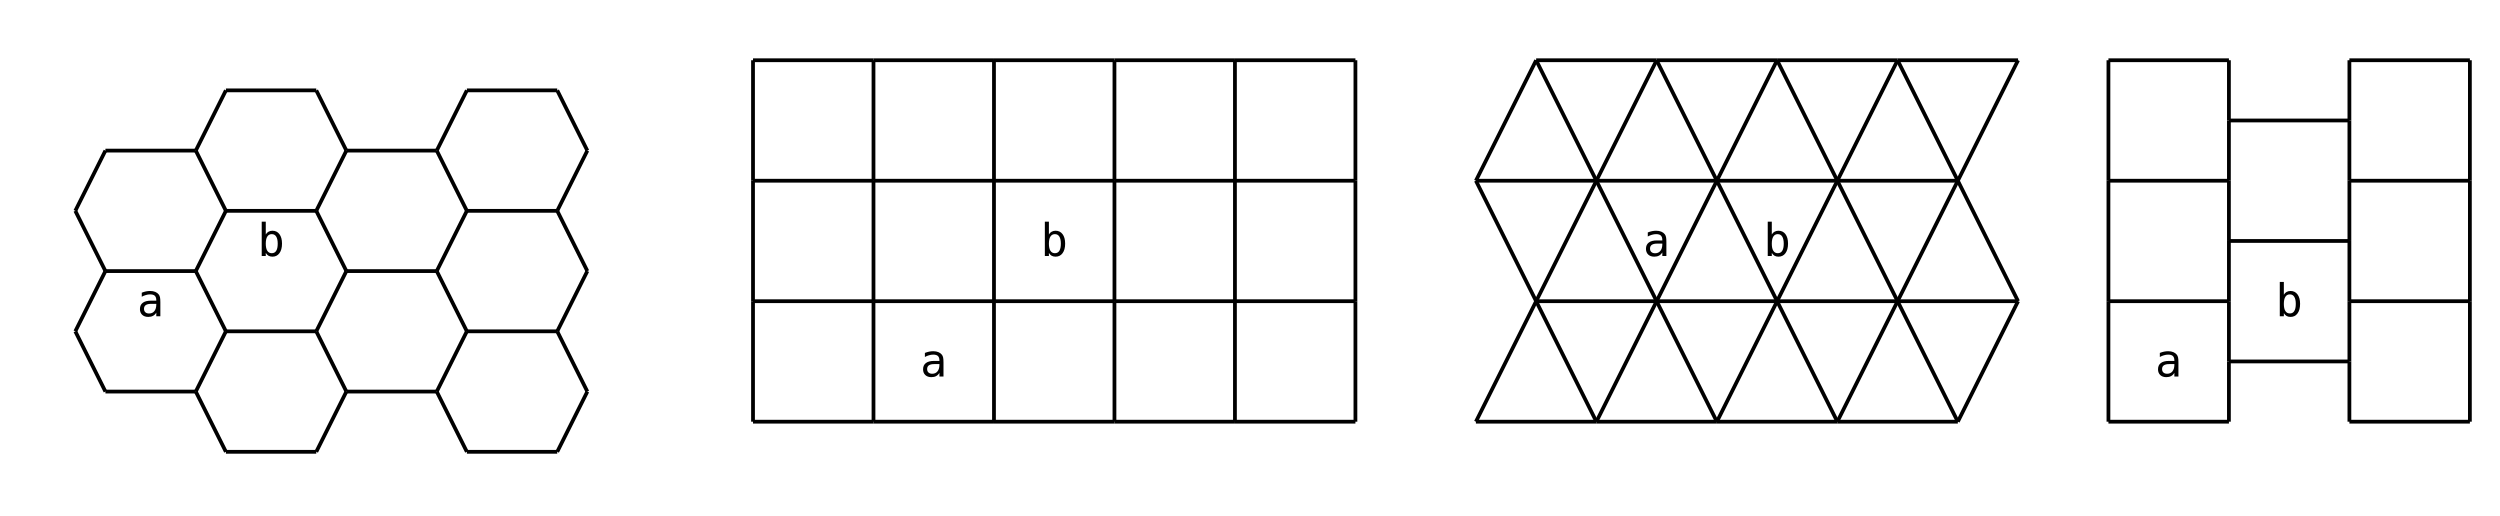
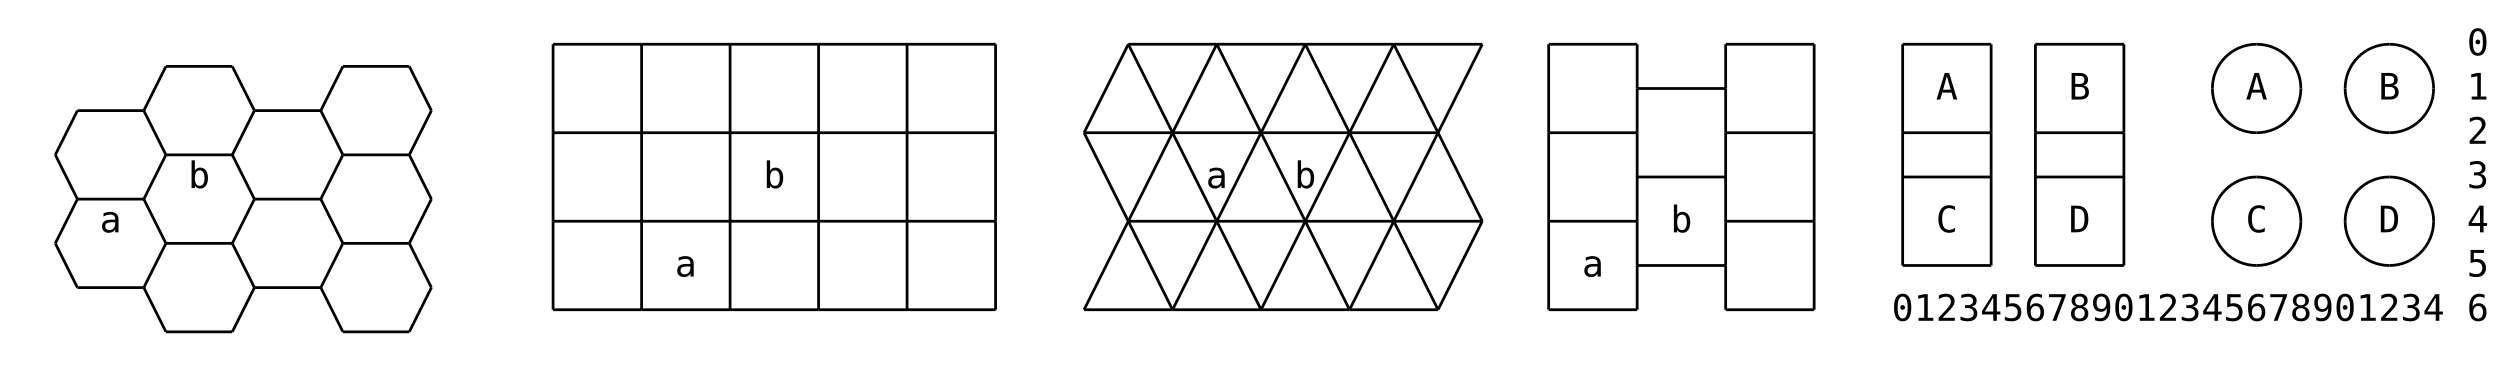
- <svg xmlns="http://www.w3.org/2000/svg" version="1.1" height="137" width="664" font-family="Menlo,Lucida Console,monospace">
+ <svg xmlns="http://www.w3.org/2000/svg" version="1.1" height="137" width="904" fill="currentColor" font-family="monospace" font-size="1.1em" text-anchor="middle">
  <style type="text/css">
svg {
-    color: #000000;
+     color: #000000;
+     stroke: currentColor;
+ }
+ text {
+     stroke: none;
+ }
+ path {
+     fill: none;
}
@media (prefers-color-scheme: dark) {
-    svg {
+     svg {
+       color-scheme: dark;
      color: #FFFFFF;
-    }
+     }
}
</style>
  <g transform="translate(8,16)">
-     <path d="M 192,0 L 224,0" fill="none" stroke="currentColor" />
-     <path d="M 224,0 L 256,0" fill="none" stroke="currentColor" />
-     <path d="M 256,0 L 288,0" fill="none" stroke="currentColor" />
-     <path d="M 288,0 L 320,0" fill="none" stroke="currentColor" />
-     <path d="M 320,0 L 352,0" fill="none" stroke="currentColor" />
-     <path d="M 400,0 L 432,0" fill="none" stroke="currentColor" />
-     <path d="M 432,0 L 464,0" fill="none" stroke="currentColor" />
-     <path d="M 464,0 L 496,0" fill="none" stroke="currentColor" />
-     <path d="M 496,0 L 528,0" fill="none" stroke="currentColor" />
-     <path d="M 552,0 L 584,0" fill="none" stroke="currentColor" />
-     <path d="M 616,0 L 648,0" fill="none" stroke="currentColor" />
-     <path d="M 584,16 L 616,16" fill="none" stroke="currentColor" />
-     <path d="M 192,32 L 224,32" fill="none" stroke="currentColor" />
-     <path d="M 224,32 L 256,32" fill="none" stroke="currentColor" />
-     <path d="M 256,32 L 288,32" fill="none" stroke="currentColor" />
-     <path d="M 288,32 L 320,32" fill="none" stroke="currentColor" />
-     <path d="M 320,32 L 352,32" fill="none" stroke="currentColor" />
-     <path d="M 384,32 L 416,32" fill="none" stroke="currentColor" />
-     <path d="M 416,32 L 448,32" fill="none" stroke="currentColor" />
-     <path d="M 448,32 L 480,32" fill="none" stroke="currentColor" />
-     <path d="M 480,32 L 512,32" fill="none" stroke="currentColor" />
-     <path d="M 552,32 L 584,32" fill="none" stroke="currentColor" />
-     <path d="M 616,32 L 648,32" fill="none" stroke="currentColor" />
-     <path d="M 584,48 L 616,48" fill="none" stroke="currentColor" />
-     <path d="M 192,64 L 224,64" fill="none" stroke="currentColor" />
-     <path d="M 224,64 L 256,64" fill="none" stroke="currentColor" />
-     <path d="M 256,64 L 288,64" fill="none" stroke="currentColor" />
-     <path d="M 288,64 L 320,64" fill="none" stroke="currentColor" />
-     <path d="M 320,64 L 352,64" fill="none" stroke="currentColor" />
-     <path d="M 400,64 L 432,64" fill="none" stroke="currentColor" />
-     <path d="M 432,64 L 464,64" fill="none" stroke="currentColor" />
-     <path d="M 464,64 L 496,64" fill="none" stroke="currentColor" />
-     <path d="M 496,64 L 528,64" fill="none" stroke="currentColor" />
-     <path d="M 552,64 L 584,64" fill="none" stroke="currentColor" />
-     <path d="M 616,64 L 648,64" fill="none" stroke="currentColor" />
-     <path d="M 584,80 L 616,80" fill="none" stroke="currentColor" />
-     <path d="M 192,96 L 224,96" fill="none" stroke="currentColor" />
-     <path d="M 224,96 L 256,96" fill="none" stroke="currentColor" />
-     <path d="M 256,96 L 288,96" fill="none" stroke="currentColor" />
-     <path d="M 288,96 L 320,96" fill="none" stroke="currentColor" />
-     <path d="M 320,96 L 352,96" fill="none" stroke="currentColor" />
-     <path d="M 384,96 L 416,96" fill="none" stroke="currentColor" />
-     <path d="M 416,96 L 448,96" fill="none" stroke="currentColor" />
-     <path d="M 448,96 L 480,96" fill="none" stroke="currentColor" />
-     <path d="M 480,96 L 512,96" fill="none" stroke="currentColor" />
-     <path d="M 552,96 L 584,96" fill="none" stroke="currentColor" />
-     <path d="M 616,96 L 648,96" fill="none" stroke="currentColor" />
-     <path d="M 52,8 L 76,8" fill="none" stroke="currentColor" />
-     <path d="M 116,8 L 140,8" fill="none" stroke="currentColor" />
-     <path d="M 20,24 L 44,24" fill="none" stroke="currentColor" />
-     <path d="M 84,24 L 108,24" fill="none" stroke="currentColor" />
-     <path d="M 52,40 L 76,40" fill="none" stroke="currentColor" />
-     <path d="M 116,40 L 140,40" fill="none" stroke="currentColor" />
-     <path d="M 20,56 L 44,56" fill="none" stroke="currentColor" />
-     <path d="M 84,56 L 108,56" fill="none" stroke="currentColor" />
-     <path d="M 52,72 L 76,72" fill="none" stroke="currentColor" />
-     <path d="M 116,72 L 140,72" fill="none" stroke="currentColor" />
-     <path d="M 20,88 L 44,88" fill="none" stroke="currentColor" />
-     <path d="M 84,88 L 108,88" fill="none" stroke="currentColor" />
-     <path d="M 52,104 L 76,104" fill="none" stroke="currentColor" />
-     <path d="M 116,104 L 140,104" fill="none" stroke="currentColor" />
-     <path d="M 192,0 L 192,32" fill="none" stroke="currentColor" />
-     <path d="M 192,32 L 192,64" fill="none" stroke="currentColor" />
-     <path d="M 192,64 L 192,96" fill="none" stroke="currentColor" />
-     <path d="M 224,0 L 224,32" fill="none" stroke="currentColor" />
-     <path d="M 224,32 L 224,64" fill="none" stroke="currentColor" />
-     <path d="M 224,64 L 224,96" fill="none" stroke="currentColor" />
-     <path d="M 256,0 L 256,32" fill="none" stroke="currentColor" />
-     <path d="M 256,32 L 256,64" fill="none" stroke="currentColor" />
-     <path d="M 256,64 L 256,96" fill="none" stroke="currentColor" />
-     <path d="M 288,0 L 288,32" fill="none" stroke="currentColor" />
-     <path d="M 288,32 L 288,64" fill="none" stroke="currentColor" />
-     <path d="M 288,64 L 288,96" fill="none" stroke="currentColor" />
-     <path d="M 320,0 L 320,32" fill="none" stroke="currentColor" />
-     <path d="M 320,32 L 320,64" fill="none" stroke="currentColor" />
-     <path d="M 320,64 L 320,96" fill="none" stroke="currentColor" />
-     <path d="M 352,0 L 352,32" fill="none" stroke="currentColor" />
-     <path d="M 352,32 L 352,64" fill="none" stroke="currentColor" />
-     <path d="M 352,64 L 352,96" fill="none" stroke="currentColor" />
-     <path d="M 552,0 L 552,32" fill="none" stroke="currentColor" />
-     <path d="M 552,32 L 552,64" fill="none" stroke="currentColor" />
-     <path d="M 552,64 L 552,96" fill="none" stroke="currentColor" />
-     <path d="M 584,0 L 584,16" fill="none" stroke="currentColor" />
-     <path d="M 584,16 L 584,32" fill="none" stroke="currentColor" />
-     <path d="M 584,32 L 584,48" fill="none" stroke="currentColor" />
-     <path d="M 584,48 L 584,64" fill="none" stroke="currentColor" />
-     <path d="M 584,64 L 584,80" fill="none" stroke="currentColor" />
-     <path d="M 584,80 L 584,96" fill="none" stroke="currentColor" />
-     <path d="M 616,0 L 616,16" fill="none" stroke="currentColor" />
-     <path d="M 616,16 L 616,32" fill="none" stroke="currentColor" />
-     <path d="M 616,32 L 616,48" fill="none" stroke="currentColor" />
-     <path d="M 616,48 L 616,64" fill="none" stroke="currentColor" />
-     <path d="M 616,64 L 616,80" fill="none" stroke="currentColor" />
-     <path d="M 616,80 L 616,96" fill="none" stroke="currentColor" />
-     <path d="M 648,0 L 648,32" fill="none" stroke="currentColor" />
-     <path d="M 648,32 L 648,64" fill="none" stroke="currentColor" />
-     <path d="M 648,64 L 648,96" fill="none" stroke="currentColor" />
-     <path d="M 12,40 L 20,24" fill="none" stroke="currentColor" />
-     <path d="M 12,72 L 20,56" fill="none" stroke="currentColor" />
-     <path d="M 44,24 L 52,8" fill="none" stroke="currentColor" />
-     <path d="M 44,56 L 52,40" fill="none" stroke="currentColor" />
-     <path d="M 44,88 L 52,72" fill="none" stroke="currentColor" />
-     <path d="M 76,40 L 84,24" fill="none" stroke="currentColor" />
-     <path d="M 76,72 L 84,56" fill="none" stroke="currentColor" />
-     <path d="M 108,24 L 116,8" fill="none" stroke="currentColor" />
-     <path d="M 76,104 L 84,88" fill="none" stroke="currentColor" />
-     <path d="M 108,56 L 116,40" fill="none" stroke="currentColor" />
-     <path d="M 108,88 L 116,72" fill="none" stroke="currentColor" />
-     <path d="M 140,40 L 148,24" fill="none" stroke="currentColor" />
-     <path d="M 140,72 L 148,56" fill="none" stroke="currentColor" />
-     <path d="M 140,104 L 148,88" fill="none" stroke="currentColor" />
-     <path d="M 384,32 L 400,0" fill="none" stroke="currentColor" />
-     <path d="M 384,96 L 400,64" fill="none" stroke="currentColor" />
-     <path d="M 400,64 L 416,32" fill="none" stroke="currentColor" />
-     <path d="M 416,32 L 432,0" fill="none" stroke="currentColor" />
-     <path d="M 416,96 L 432,64" fill="none" stroke="currentColor" />
-     <path d="M 432,64 L 448,32" fill="none" stroke="currentColor" />
-     <path d="M 448,32 L 464,0" fill="none" stroke="currentColor" />
-     <path d="M 448,96 L 464,64" fill="none" stroke="currentColor" />
-     <path d="M 464,64 L 480,32" fill="none" stroke="currentColor" />
-     <path d="M 480,32 L 496,0" fill="none" stroke="currentColor" />
-     <path d="M 480,96 L 496,64" fill="none" stroke="currentColor" />
-     <path d="M 496,64 L 512,32" fill="none" stroke="currentColor" />
-     <path d="M 512,32 L 528,0" fill="none" stroke="currentColor" />
-     <path d="M 512,96 L 528,64" fill="none" stroke="currentColor" />
-     <path d="M 12,72 L 20,88" fill="none" stroke="currentColor" />
-     <path d="M 12,40 L 20,56" fill="none" stroke="currentColor" />
-     <path d="M 44,88 L 52,104" fill="none" stroke="currentColor" />
-     <path d="M 44,56 L 52,72" fill="none" stroke="currentColor" />
-     <path d="M 44,24 L 52,40" fill="none" stroke="currentColor" />
-     <path d="M 76,72 L 84,88" fill="none" stroke="currentColor" />
-     <path d="M 76,40 L 84,56" fill="none" stroke="currentColor" />
-     <path d="M 108,88 L 116,104" fill="none" stroke="currentColor" />
-     <path d="M 76,8 L 84,24" fill="none" stroke="currentColor" />
-     <path d="M 108,56 L 116,72" fill="none" stroke="currentColor" />
-     <path d="M 108,24 L 116,40" fill="none" stroke="currentColor" />
-     <path d="M 140,72 L 148,88" fill="none" stroke="currentColor" />
-     <path d="M 140,40 L 148,56" fill="none" stroke="currentColor" />
-     <path d="M 140,8 L 148,24" fill="none" stroke="currentColor" />
-     <path d="M 384,32 L 400,64" fill="none" stroke="currentColor" />
-     <path d="M 400,64 L 416,96" fill="none" stroke="currentColor" />
-     <path d="M 400,0 L 416,32" fill="none" stroke="currentColor" />
-     <path d="M 416,32 L 432,64" fill="none" stroke="currentColor" />
-     <path d="M 432,64 L 448,96" fill="none" stroke="currentColor" />
-     <path d="M 432,0 L 448,32" fill="none" stroke="currentColor" />
-     <path d="M 448,32 L 464,64" fill="none" stroke="currentColor" />
-     <path d="M 464,64 L 480,96" fill="none" stroke="currentColor" />
-     <path d="M 464,0 L 480,32" fill="none" stroke="currentColor" />
-     <path d="M 480,32 L 496,64" fill="none" stroke="currentColor" />
-     <path d="M 496,64 L 512,96" fill="none" stroke="currentColor" />
-     <path d="M 496,0 L 512,32" fill="none" stroke="currentColor" />
-     <path d="M 512,32 L 528,64" fill="none" stroke="currentColor" />
-     <style>
-   text {
-        text-anchor: middle;
-        font-family: "Menlo","Lucida Console","monospace";
-        fill: currentColor;
-        font-size: 1em;
-   }
- </style>
+     <path d="M 192,0 L 224,0" />
+     <path d="M 224,0 L 256,0" />
+     <path d="M 256,0 L 288,0" />
+     <path d="M 288,0 L 320,0" />
+     <path d="M 320,0 L 352,0" />
+     <path d="M 400,0 L 432,0" />
+     <path d="M 432,0 L 464,0" />
+     <path d="M 464,0 L 496,0" />
+     <path d="M 496,0 L 528,0" />
+     <path d="M 552,0 L 584,0" />
+     <path d="M 616,0 L 648,0" />
+     <path d="M 680,0 L 712,0" />
+     <path d="M 728,0 L 760,0" />
+     <path d="M 584,16 L 616,16" />
+     <path d="M 192,32 L 224,32" />
+     <path d="M 224,32 L 256,32" />
+     <path d="M 256,32 L 288,32" />
+     <path d="M 288,32 L 320,32" />
+     <path d="M 320,32 L 352,32" />
+     <path d="M 384,32 L 416,32" />
+     <path d="M 416,32 L 448,32" />
+     <path d="M 448,32 L 480,32" />
+     <path d="M 480,32 L 512,32" />
+     <path d="M 552,32 L 584,32" />
+     <path d="M 616,32 L 648,32" />
+     <path d="M 680,32 L 712,32" />
+     <path d="M 728,32 L 760,32" />
+     <path d="M 584,48 L 616,48" />
+     <path d="M 680,48 L 712,48" />
+     <path d="M 728,48 L 760,48" />
+     <path d="M 192,64 L 224,64" />
+     <path d="M 224,64 L 256,64" />
+     <path d="M 256,64 L 288,64" />
+     <path d="M 288,64 L 320,64" />
+     <path d="M 320,64 L 352,64" />
+     <path d="M 400,64 L 432,64" />
+     <path d="M 432,64 L 464,64" />
+     <path d="M 464,64 L 496,64" />
+     <path d="M 496,64 L 528,64" />
+     <path d="M 552,64 L 584,64" />
+     <path d="M 616,64 L 648,64" />
+     <path d="M 584,80 L 616,80" />
+     <path d="M 680,80 L 712,80" />
+     <path d="M 728,80 L 760,80" />
+     <path d="M 192,96 L 224,96" />
+     <path d="M 224,96 L 256,96" />
+     <path d="M 256,96 L 288,96" />
+     <path d="M 288,96 L 320,96" />
+     <path d="M 320,96 L 352,96" />
+     <path d="M 384,96 L 416,96" />
+     <path d="M 416,96 L 448,96" />
+     <path d="M 448,96 L 480,96" />
+     <path d="M 480,96 L 512,96" />
+     <path d="M 552,96 L 584,96" />
+     <path d="M 616,96 L 648,96" />
+     <path d="M 52,8 L 76,8" />
+     <path d="M 116,8 L 140,8" />
+     <path d="M 20,24 L 44,24" />
+     <path d="M 84,24 L 108,24" />
+     <path d="M 52,40 L 76,40" />
+     <path d="M 116,40 L 140,40" />
+     <path d="M 20,56 L 44,56" />
+     <path d="M 84,56 L 108,56" />
+     <path d="M 52,72 L 76,72" />
+     <path d="M 116,72 L 140,72" />
+     <path d="M 20,88 L 44,88" />
+     <path d="M 84,88 L 108,88" />
+     <path d="M 52,104 L 76,104" />
+     <path d="M 116,104 L 140,104" />
+     <path d="M 192,0 L 192,32" />
+     <path d="M 192,32 L 192,64" />
+     <path d="M 192,64 L 192,96" />
+     <path d="M 224,0 L 224,32" />
+     <path d="M 224,32 L 224,64" />
+     <path d="M 224,64 L 224,96" />
+     <path d="M 256,0 L 256,32" />
+     <path d="M 256,32 L 256,64" />
+     <path d="M 256,64 L 256,96" />
+     <path d="M 288,0 L 288,32" />
+     <path d="M 288,32 L 288,64" />
+     <path d="M 288,64 L 288,96" />
+     <path d="M 320,0 L 320,32" />
+     <path d="M 320,32 L 320,64" />
+     <path d="M 320,64 L 320,96" />
+     <path d="M 352,0 L 352,32" />
+     <path d="M 352,32 L 352,64" />
+     <path d="M 352,64 L 352,96" />
+     <path d="M 552,0 L 552,32" />
+     <path d="M 552,32 L 552,64" />
+     <path d="M 552,64 L 552,96" />
+     <path d="M 584,0 L 584,16" />
+     <path d="M 584,16 L 584,32" />
+     <path d="M 584,32 L 584,48" />
+     <path d="M 584,48 L 584,64" />
+     <path d="M 584,64 L 584,80" />
+     <path d="M 584,80 L 584,96" />
+     <path d="M 616,0 L 616,16" />
+     <path d="M 616,16 L 616,32" />
+     <path d="M 616,32 L 616,48" />
+     <path d="M 616,48 L 616,64" />
+     <path d="M 616,64 L 616,80" />
+     <path d="M 616,80 L 616,96" />
+     <path d="M 648,0 L 648,32" />
+     <path d="M 648,32 L 648,64" />
+     <path d="M 648,64 L 648,96" />
+     <path d="M 680,0 L 680,32" />
+     <path d="M 680,32 L 680,48" />
+     <path d="M 680,48 L 680,80" />
+     <path d="M 712,0 L 712,32" />
+     <path d="M 712,32 L 712,48" />
+     <path d="M 712,48 L 712,80" />
+     <path d="M 728,0 L 728,32" />
+     <path d="M 728,32 L 728,48" />
+     <path d="M 728,48 L 728,80" />
+     <path d="M 760,0 L 760,32" />
+     <path d="M 760,32 L 760,48" />
+     <path d="M 760,48 L 760,80" />
+     <path d="M 12,40 L 20,24" />
+     <path d="M 12,72 L 20,56" />
+     <path d="M 44,24 L 52,8" />
+     <path d="M 44,56 L 52,40" />
+     <path d="M 44,88 L 52,72" />
+     <path d="M 76,40 L 84,24" />
+     <path d="M 76,72 L 84,56" />
+     <path d="M 108,24 L 116,8" />
+     <path d="M 76,104 L 84,88" />
+     <path d="M 108,56 L 116,40" />
+     <path d="M 108,88 L 116,72" />
+     <path d="M 140,40 L 148,24" />
+     <path d="M 140,72 L 148,56" />
+     <path d="M 140,104 L 148,88" />
+     <path d="M 384,32 L 400,0" />
+     <path d="M 384,96 L 400,64" />
+     <path d="M 400,64 L 416,32" />
+     <path d="M 416,32 L 432,0" />
+     <path d="M 416,96 L 432,64" />
+     <path d="M 432,64 L 448,32" />
+     <path d="M 448,32 L 464,0" />
+     <path d="M 448,96 L 464,64" />
+     <path d="M 464,64 L 480,32" />
+     <path d="M 480,32 L 496,0" />
+     <path d="M 480,96 L 496,64" />
+     <path d="M 496,64 L 512,32" />
+     <path d="M 512,32 L 528,0" />
+     <path d="M 512,96 L 528,64" />
+     <path d="M 12,72 L 20,88" />
+     <path d="M 12,40 L 20,56" />
+     <path d="M 44,88 L 52,104" />
+     <path d="M 44,56 L 52,72" />
+     <path d="M 44,24 L 52,40" />
+     <path d="M 76,72 L 84,88" />
+     <path d="M 76,40 L 84,56" />
+     <path d="M 108,88 L 116,104" />
+     <path d="M 76,8 L 84,24" />
+     <path d="M 108,56 L 116,72" />
+     <path d="M 108,24 L 116,40" />
+     <path d="M 140,72 L 148,88" />
+     <path d="M 140,40 L 148,56" />
+     <path d="M 140,8 L 148,24" />
+     <path d="M 384,32 L 400,64" />
+     <path d="M 400,64 L 416,96" />
+     <path d="M 400,0 L 416,32" />
+     <path d="M 416,32 L 432,64" />
+     <path d="M 432,64 L 448,96" />
+     <path d="M 432,0 L 448,32" />
+     <path d="M 448,32 L 464,64" />
+     <path d="M 464,64 L 480,96" />
+     <path d="M 464,0 L 480,32" />
+     <path d="M 480,32 L 496,64" />
+     <path d="M 496,64 L 512,96" />
+     <path d="M 496,0 L 512,32" />
+     <path d="M 512,32 L 528,64" />
+     <path d="M 808,0 A 16,16 0 0,0 792,16" />
+     <path d="M 808,0 A 16,16 0 0,1 824,16" />
+     <path d="M 856,0 A 16,16 0 0,0 840,16" />
+     <path d="M 856,0 A 16,16 0 0,1 872,16" />
+     <path d="M 792,16 A 16,16 0 0,0 808,32" />
+     <path d="M 824,16 A 16,16 0 0,1 808,32" />
+     <path d="M 840,16 A 16,16 0 0,0 856,32" />
+     <path d="M 872,16 A 16,16 0 0,1 856,32" />
+     <path d="M 808,48 A 16,16 0 0,0 792,64" />
+     <path d="M 808,48 A 16,16 0 0,1 824,64" />
+     <path d="M 856,48 A 16,16 0 0,0 840,64" />
+     <path d="M 856,48 A 16,16 0 0,1 872,64" />
+     <path d="M 792,64 A 16,16 0 0,0 808,80" />
+     <path d="M 824,64 A 16,16 0 0,1 808,80" />
+     <path d="M 840,64 A 16,16 0 0,0 856,80" />
+     <path d="M 872,64 A 16,16 0 0,1 856,80" />
+     <text x="888" y="4">0</text>
+     <text x="696" y="20">A</text>
+     <text x="744" y="20">B</text>
+     <text x="808" y="20">A</text>
+     <text x="856" y="20">B</text>
+     <text x="888" y="20">1</text>
+     <text x="888" y="36">2</text>
    <text x="64" y="52">b</text>
    <text x="272" y="52">b</text>
    <text x="432" y="52">a</text>
    <text x="464" y="52">b</text>
+     <text x="888" y="52">3</text>
    <text x="32" y="68">a</text>
    <text x="600" y="68">b</text>
+     <text x="696" y="68">C</text>
+     <text x="744" y="68">D</text>
+     <text x="808" y="68">C</text>
+     <text x="856" y="68">D</text>
+     <text x="888" y="68">4</text>
    <text x="240" y="84">a</text>
    <text x="568" y="84">a</text>
+     <text x="888" y="84">5</text>
+     <text x="680" y="100">0</text>
+     <text x="688" y="100">1</text>
+     <text x="696" y="100">2</text>
+     <text x="704" y="100">3</text>
+     <text x="712" y="100">4</text>
+     <text x="720" y="100">5</text>
+     <text x="728" y="100">6</text>
+     <text x="736" y="100">7</text>
+     <text x="744" y="100">8</text>
+     <text x="752" y="100">9</text>
+     <text x="760" y="100">0</text>
+     <text x="768" y="100">1</text>
+     <text x="776" y="100">2</text>
+     <text x="784" y="100">3</text>
+     <text x="792" y="100">4</text>
+     <text x="800" y="100">5</text>
+     <text x="808" y="100">6</text>
+     <text x="816" y="100">7</text>
+     <text x="824" y="100">8</text>
+     <text x="832" y="100">9</text>
+     <text x="840" y="100">0</text>
+     <text x="848" y="100">1</text>
+     <text x="856" y="100">2</text>
+     <text x="864" y="100">3</text>
+     <text x="872" y="100">4</text>
+     <text x="888" y="100">6</text>
  </g>
</svg>
